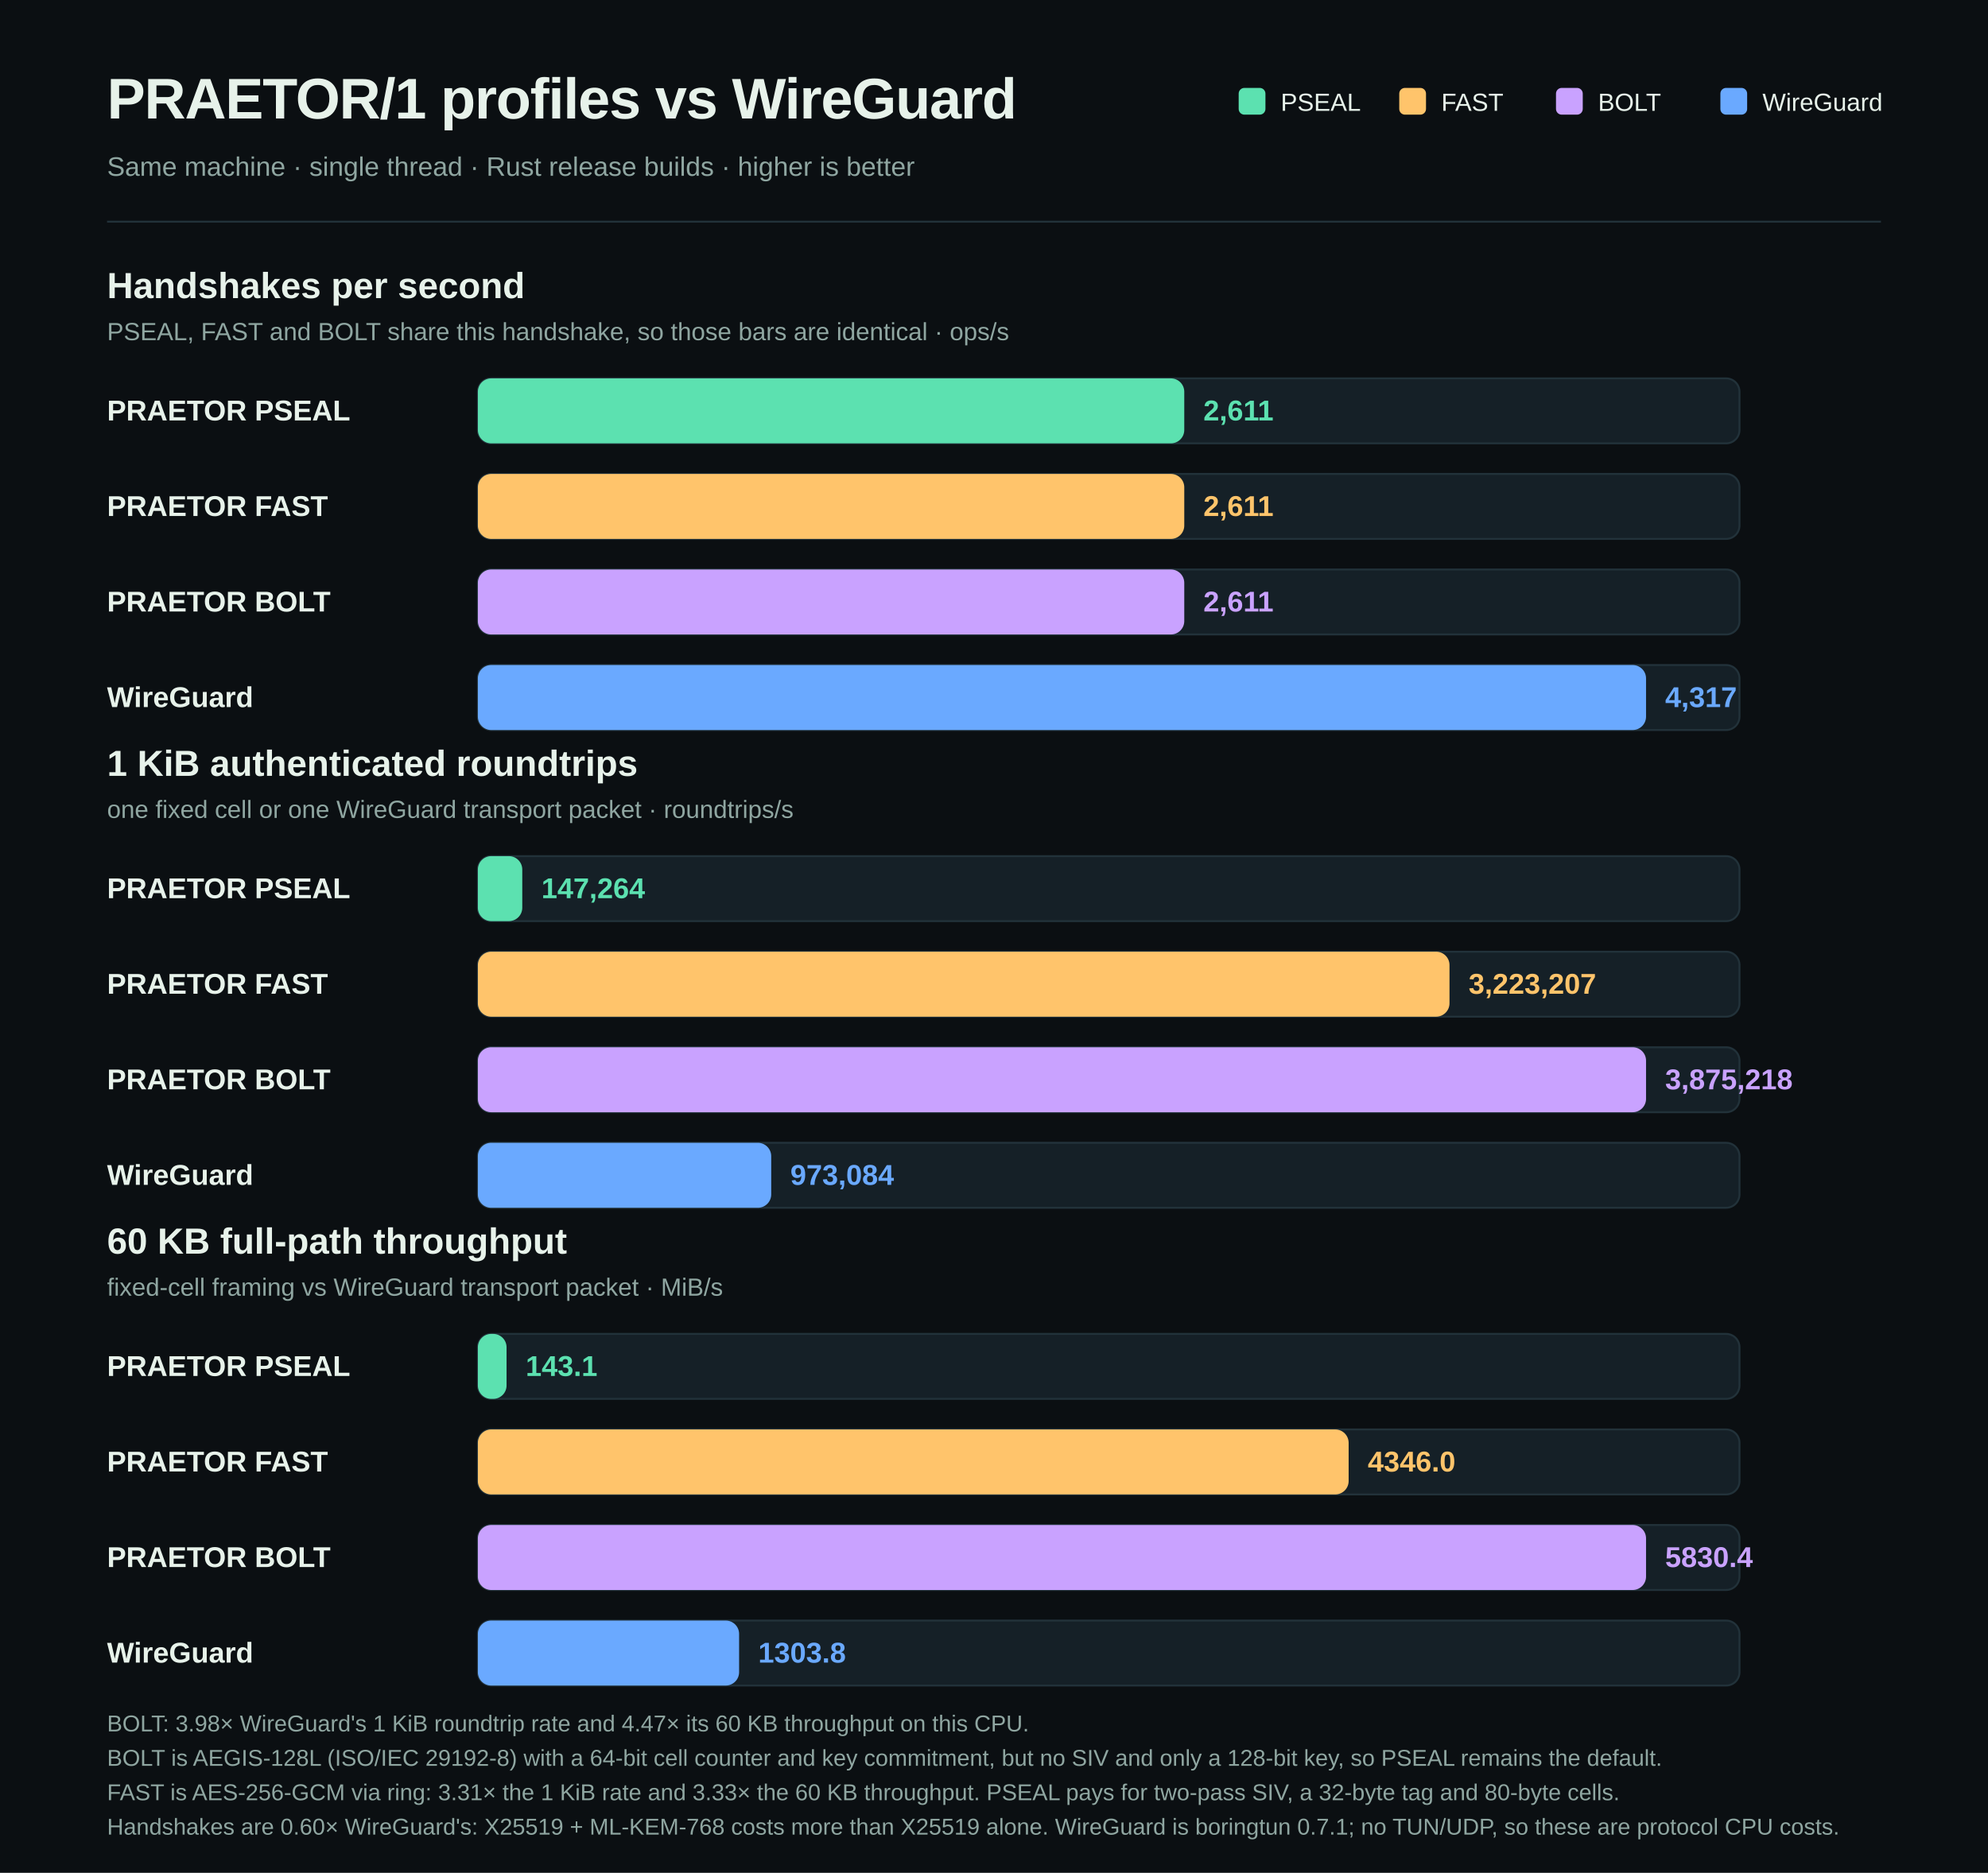
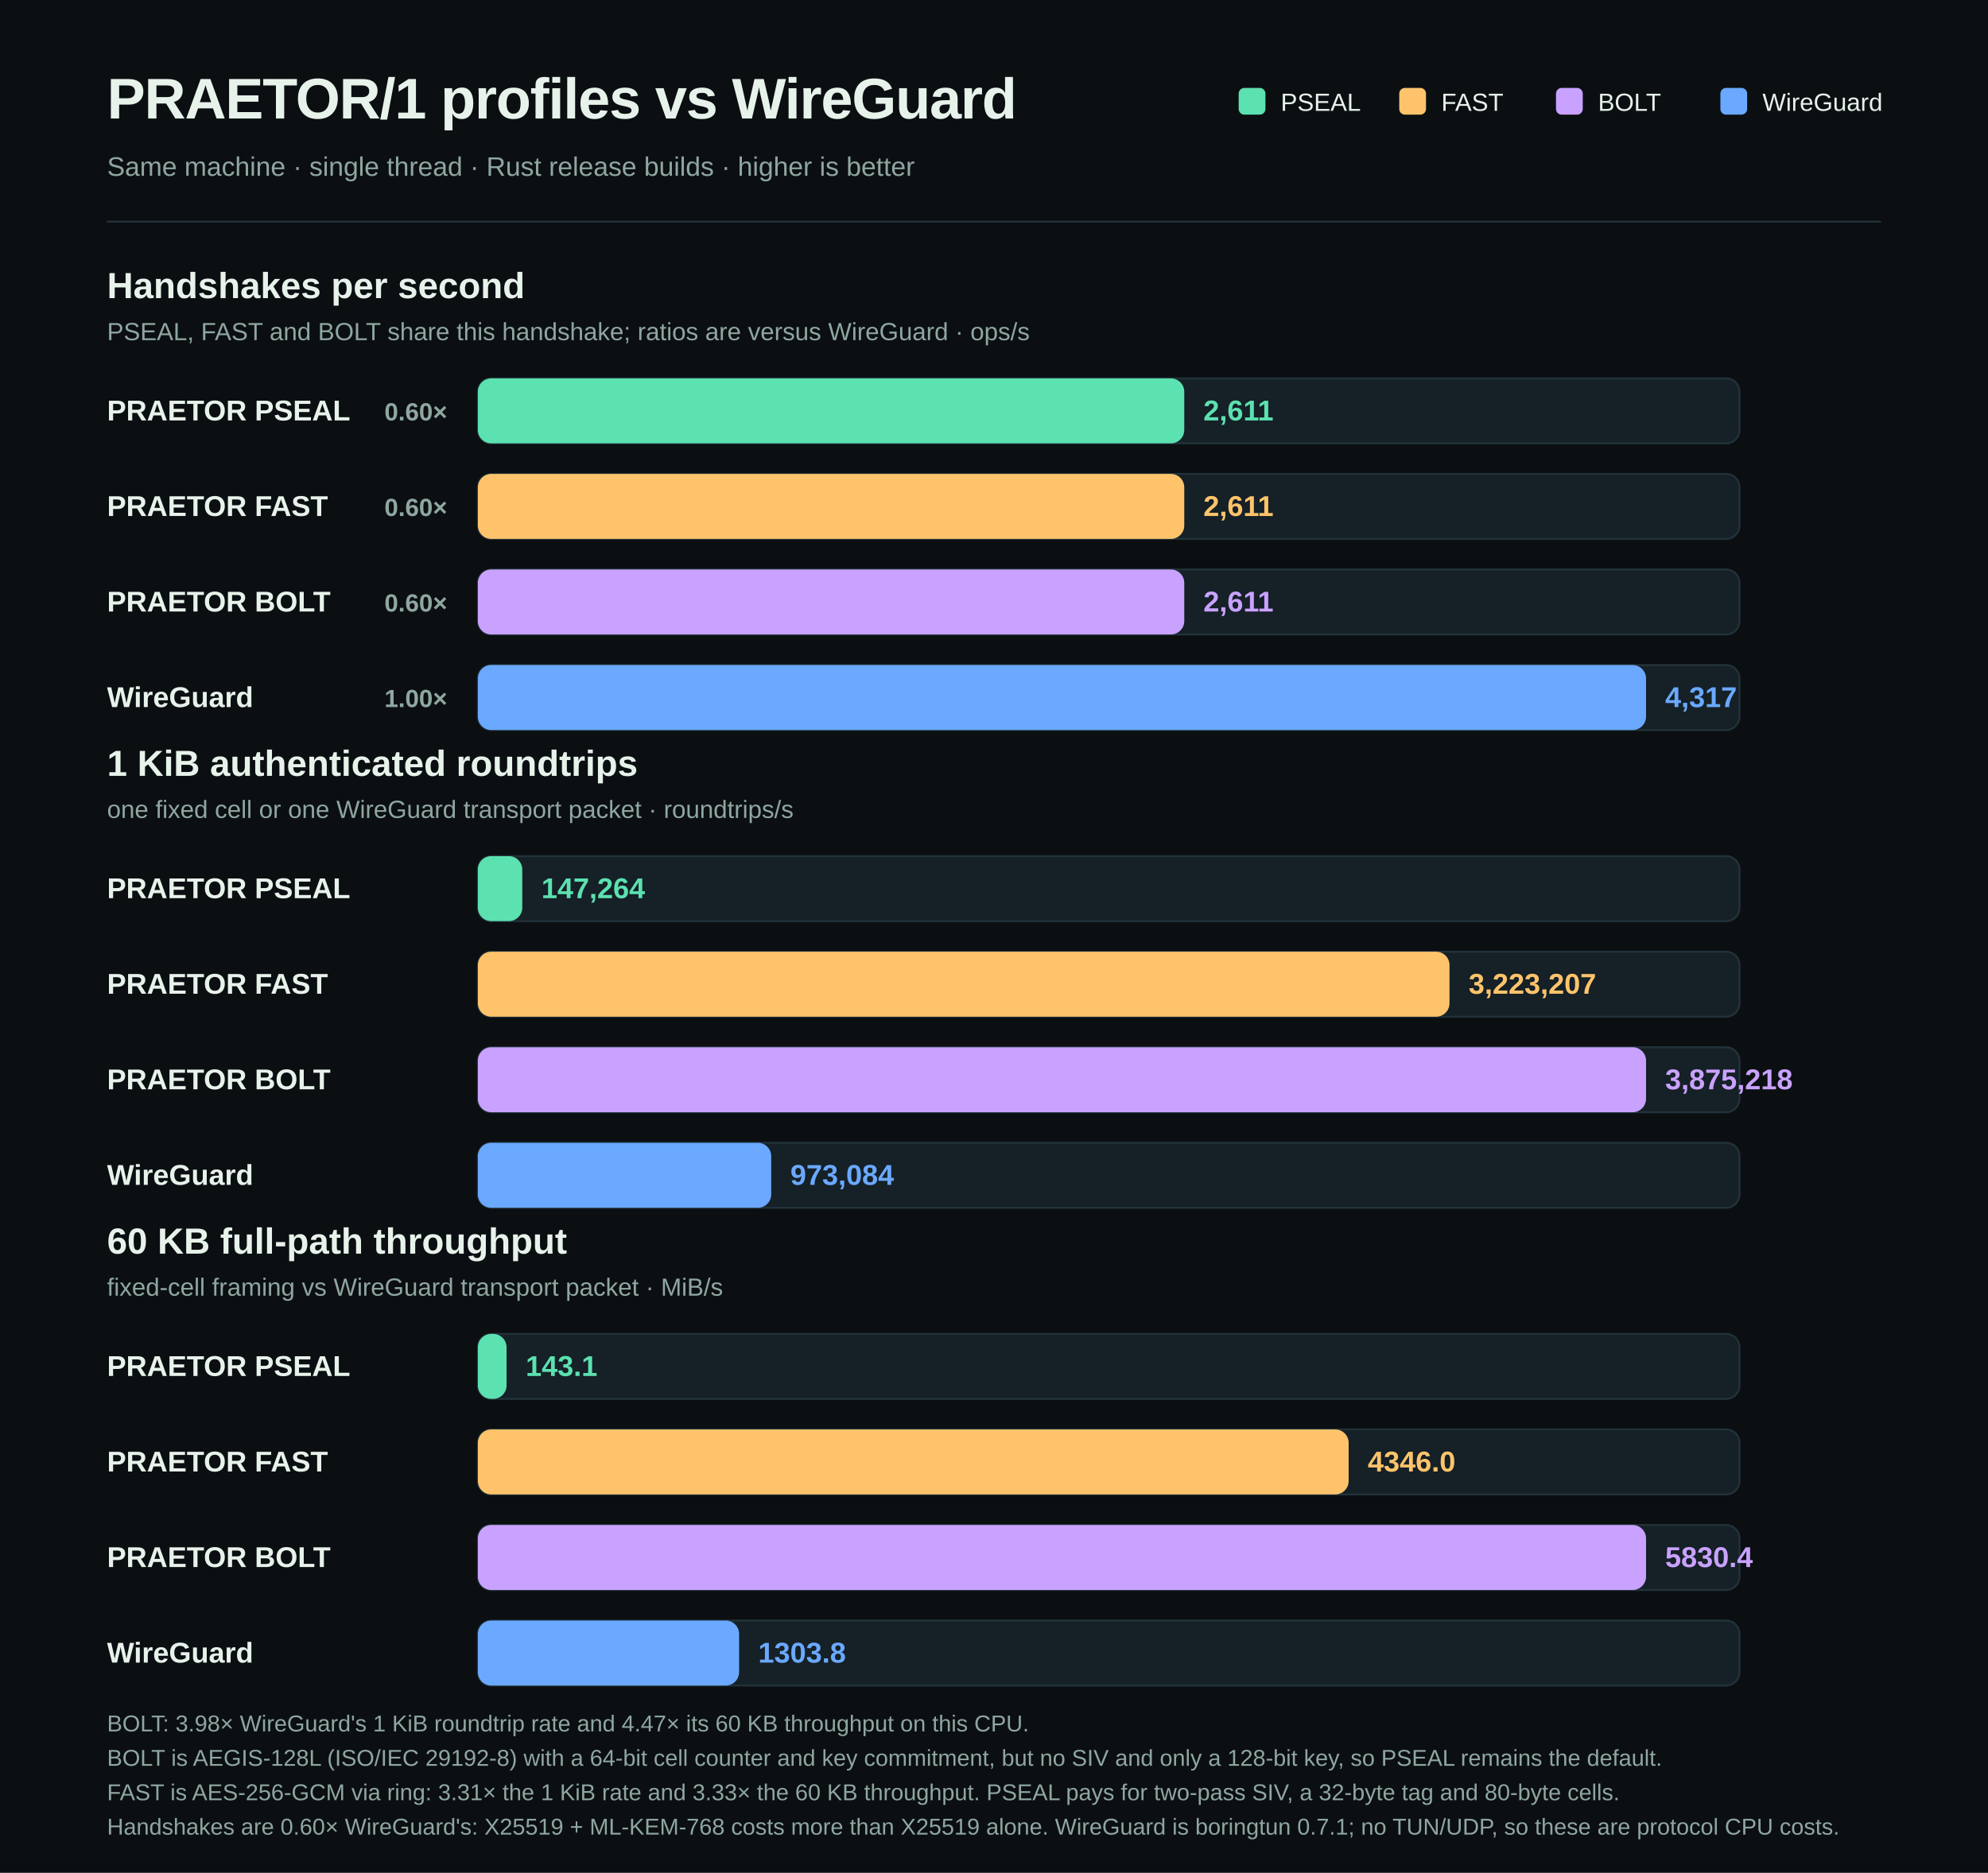
<svg xmlns="http://www.w3.org/2000/svg" width="1040" height="980" viewBox="0 0 1040 980" role="img" aria-labelledby="title desc" font-family="Segoe UI, Arial, sans-serif">
  <rect width="1040" height="980" fill="#0b0f12" />
  <text x="56" y="62" fill="#e7f2ea" font-size="30" font-weight="800" letter-spacing="-0.5">PRAETOR/1 profiles vs WireGuard</text>
  <text x="56" y="92" fill="#8fa6a1" font-size="14">Same machine · single thread · Rust release builds · higher is better</text>
  <g font-family="Segoe UI, Arial, sans-serif">
    <rect x="648" y="46" width="14" height="14" rx="3" fill="#5ce1b0" />
    <text x="670" y="58" fill="#e7f2ea" font-size="13">PSEAL</text>
    <rect x="732" y="46" width="14" height="14" rx="3" fill="#ffc46b" />
    <text x="754" y="58" fill="#e7f2ea" font-size="13">FAST</text>
    <rect x="814" y="46" width="14" height="14" rx="3" fill="#c9a2ff" />
    <text x="836" y="58" fill="#e7f2ea" font-size="13">BOLT</text>
    <rect x="900" y="46" width="14" height="14" rx="3" fill="#6aa9ff" />
    <text x="922" y="58" fill="#e7f2ea" font-size="13">WireGuard</text>
  </g>
  <line x1="56" y1="116" x2="984" y2="116" stroke="#22323a" />
  <g>
    <text x="56" y="156" fill="#e7f2ea" font-size="19" font-weight="700">Handshakes per second</text>
-     <text x="56" y="178" fill="#8fa6a1" font-size="13">PSEAL, FAST and BOLT share this handshake, so those bars are identical · ops/s</text>
+     <text x="56" y="178" fill="#8fa6a1" font-size="13">PSEAL, FAST and BOLT share this handshake; ratios are versus WireGuard · ops/s</text>
    <rect x="250" y="198" width="660" height="34" rx="7" fill="#152027" stroke="#22323a" />
    <rect x="250" y="198" width="369.538" height="34" rx="7" fill="#5ce1b0" />
    <text x="56" y="220" fill="#e7f2ea" font-size="15" font-weight="600">PRAETOR PSEAL</text>
+     <text x="234" y="220" text-anchor="end" fill="#8fa6a1" font-size="13" font-weight="600">0.60×</text>
    <text x="629.538" y="220" fill="#5ce1b0" font-size="15" font-weight="700">2,611</text>
    <rect x="250" y="248" width="660" height="34" rx="7" fill="#152027" stroke="#22323a" />
    <rect x="250" y="248" width="369.538" height="34" rx="7" fill="#ffc46b" />
    <text x="56" y="270" fill="#e7f2ea" font-size="15" font-weight="600">PRAETOR FAST</text>
+     <text x="234" y="270" text-anchor="end" fill="#8fa6a1" font-size="13" font-weight="600">0.60×</text>
    <text x="629.538" y="270" fill="#ffc46b" font-size="15" font-weight="700">2,611</text>
    <rect x="250" y="298" width="660" height="34" rx="7" fill="#152027" stroke="#22323a" />
    <rect x="250" y="298" width="369.538" height="34" rx="7" fill="#c9a2ff" />
    <text x="56" y="320" fill="#e7f2ea" font-size="15" font-weight="600">PRAETOR BOLT</text>
+     <text x="234" y="320" text-anchor="end" fill="#8fa6a1" font-size="13" font-weight="600">0.60×</text>
    <text x="629.538" y="320" fill="#c9a2ff" font-size="15" font-weight="700">2,611</text>
    <rect x="250" y="348" width="660" height="34" rx="7" fill="#152027" stroke="#22323a" />
    <rect x="250" y="348" width="611.111" height="34" rx="7" fill="#6aa9ff" />
    <text x="56" y="370" fill="#e7f2ea" font-size="15" font-weight="600">WireGuard</text>
+     <text x="234" y="370" text-anchor="end" fill="#8fa6a1" font-size="13" font-weight="600">1.00×</text>
    <text x="871.111" y="370" fill="#6aa9ff" font-size="15" font-weight="700">4,317</text>
  </g>
  <g>
    <text x="56" y="406" fill="#e7f2ea" font-size="19" font-weight="700">1 KiB authenticated roundtrips</text>
    <text x="56" y="428" fill="#8fa6a1" font-size="13">one fixed cell or one WireGuard transport packet · roundtrips/s</text>
    <rect x="250" y="448" width="660" height="34" rx="7" fill="#152027" stroke="#22323a" />
    <rect x="250" y="448" width="23.223" height="34" rx="7" fill="#5ce1b0" />
    <text x="56" y="470" fill="#e7f2ea" font-size="15" font-weight="600">PRAETOR PSEAL</text>
    <text x="283.223" y="470" fill="#5ce1b0" font-size="15" font-weight="700">147,264</text>
    <rect x="250" y="498" width="660" height="34" rx="7" fill="#152027" stroke="#22323a" />
    <rect x="250" y="498" width="508.291" height="34" rx="7" fill="#ffc46b" />
    <text x="56" y="520" fill="#e7f2ea" font-size="15" font-weight="600">PRAETOR FAST</text>
    <text x="768.291" y="520" fill="#ffc46b" font-size="15" font-weight="700">3,223,207</text>
    <rect x="250" y="548" width="660" height="34" rx="7" fill="#152027" stroke="#22323a" />
    <rect x="250" y="548" width="611.111" height="34" rx="7" fill="#c9a2ff" />
    <text x="56" y="570" fill="#e7f2ea" font-size="15" font-weight="600">PRAETOR BOLT</text>
    <text x="871.111" y="570" fill="#c9a2ff" font-size="15" font-weight="700">3,875,218</text>
    <rect x="250" y="598" width="660" height="34" rx="7" fill="#152027" stroke="#22323a" />
    <rect x="250" y="598" width="153.453" height="34" rx="7" fill="#6aa9ff" />
    <text x="56" y="620" fill="#e7f2ea" font-size="15" font-weight="600">WireGuard</text>
    <text x="413.453" y="620" fill="#6aa9ff" font-size="15" font-weight="700">973,084</text>
  </g>
  <g>
    <text x="56" y="656" fill="#e7f2ea" font-size="19" font-weight="700">60 KB full-path throughput</text>
    <text x="56" y="678" fill="#8fa6a1" font-size="13">fixed-cell framing vs WireGuard transport packet · MiB/s</text>
    <rect x="250" y="698" width="660" height="34" rx="7" fill="#152027" stroke="#22323a" />
    <rect x="250" y="698" width="15.002" height="34" rx="7" fill="#5ce1b0" />
    <text x="56" y="720" fill="#e7f2ea" font-size="15" font-weight="600">PRAETOR PSEAL</text>
    <text x="275.002" y="720" fill="#5ce1b0" font-size="15" font-weight="700">143.1</text>
    <rect x="250" y="748" width="660" height="34" rx="7" fill="#152027" stroke="#22323a" />
    <rect x="250" y="748" width="455.526" height="34" rx="7" fill="#ffc46b" />
    <text x="56" y="770" fill="#e7f2ea" font-size="15" font-weight="600">PRAETOR FAST</text>
    <text x="715.526" y="770" fill="#ffc46b" font-size="15" font-weight="700">4346.0</text>
    <rect x="250" y="798" width="660" height="34" rx="7" fill="#152027" stroke="#22323a" />
    <rect x="250" y="798" width="611.111" height="34" rx="7" fill="#c9a2ff" />
    <text x="56" y="820" fill="#e7f2ea" font-size="15" font-weight="600">PRAETOR BOLT</text>
    <text x="871.111" y="820" fill="#c9a2ff" font-size="15" font-weight="700">5830.4</text>
    <rect x="250" y="848" width="660" height="34" rx="7" fill="#152027" stroke="#22323a" />
    <rect x="250" y="848" width="136.656" height="34" rx="7" fill="#6aa9ff" />
    <text x="56" y="870" fill="#e7f2ea" font-size="15" font-weight="600">WireGuard</text>
    <text x="396.656" y="870" fill="#6aa9ff" font-size="15" font-weight="700">1303.8</text>
  </g>
  <text x="56" y="906" fill="#8fa6a1" font-size="12">BOLT: 3.98× WireGuard's 1 KiB roundtrip rate and 4.47× its 60 KB throughput on this CPU.</text>
  <text x="56" y="924" fill="#8fa6a1" font-size="12">BOLT is AEGIS-128L (ISO/IEC 29192-8) with a 64-bit cell counter and key commitment, but no SIV and only a 128-bit key, so PSEAL remains the default.</text>
  <text x="56" y="942" fill="#8fa6a1" font-size="12">FAST is AES-256-GCM via ring: 3.31× the 1 KiB rate and 3.33× the 60 KB throughput. PSEAL pays for two-pass SIV, a 32-byte tag and 80-byte cells.</text>
  <text x="56" y="960" fill="#8fa6a1" font-size="12">Handshakes are 0.60× WireGuard's: X25519 + ML-KEM-768 costs more than X25519 alone. WireGuard is boringtun 0.7.1; no TUN/UDP, so these are protocol CPU costs.</text>
</svg>
